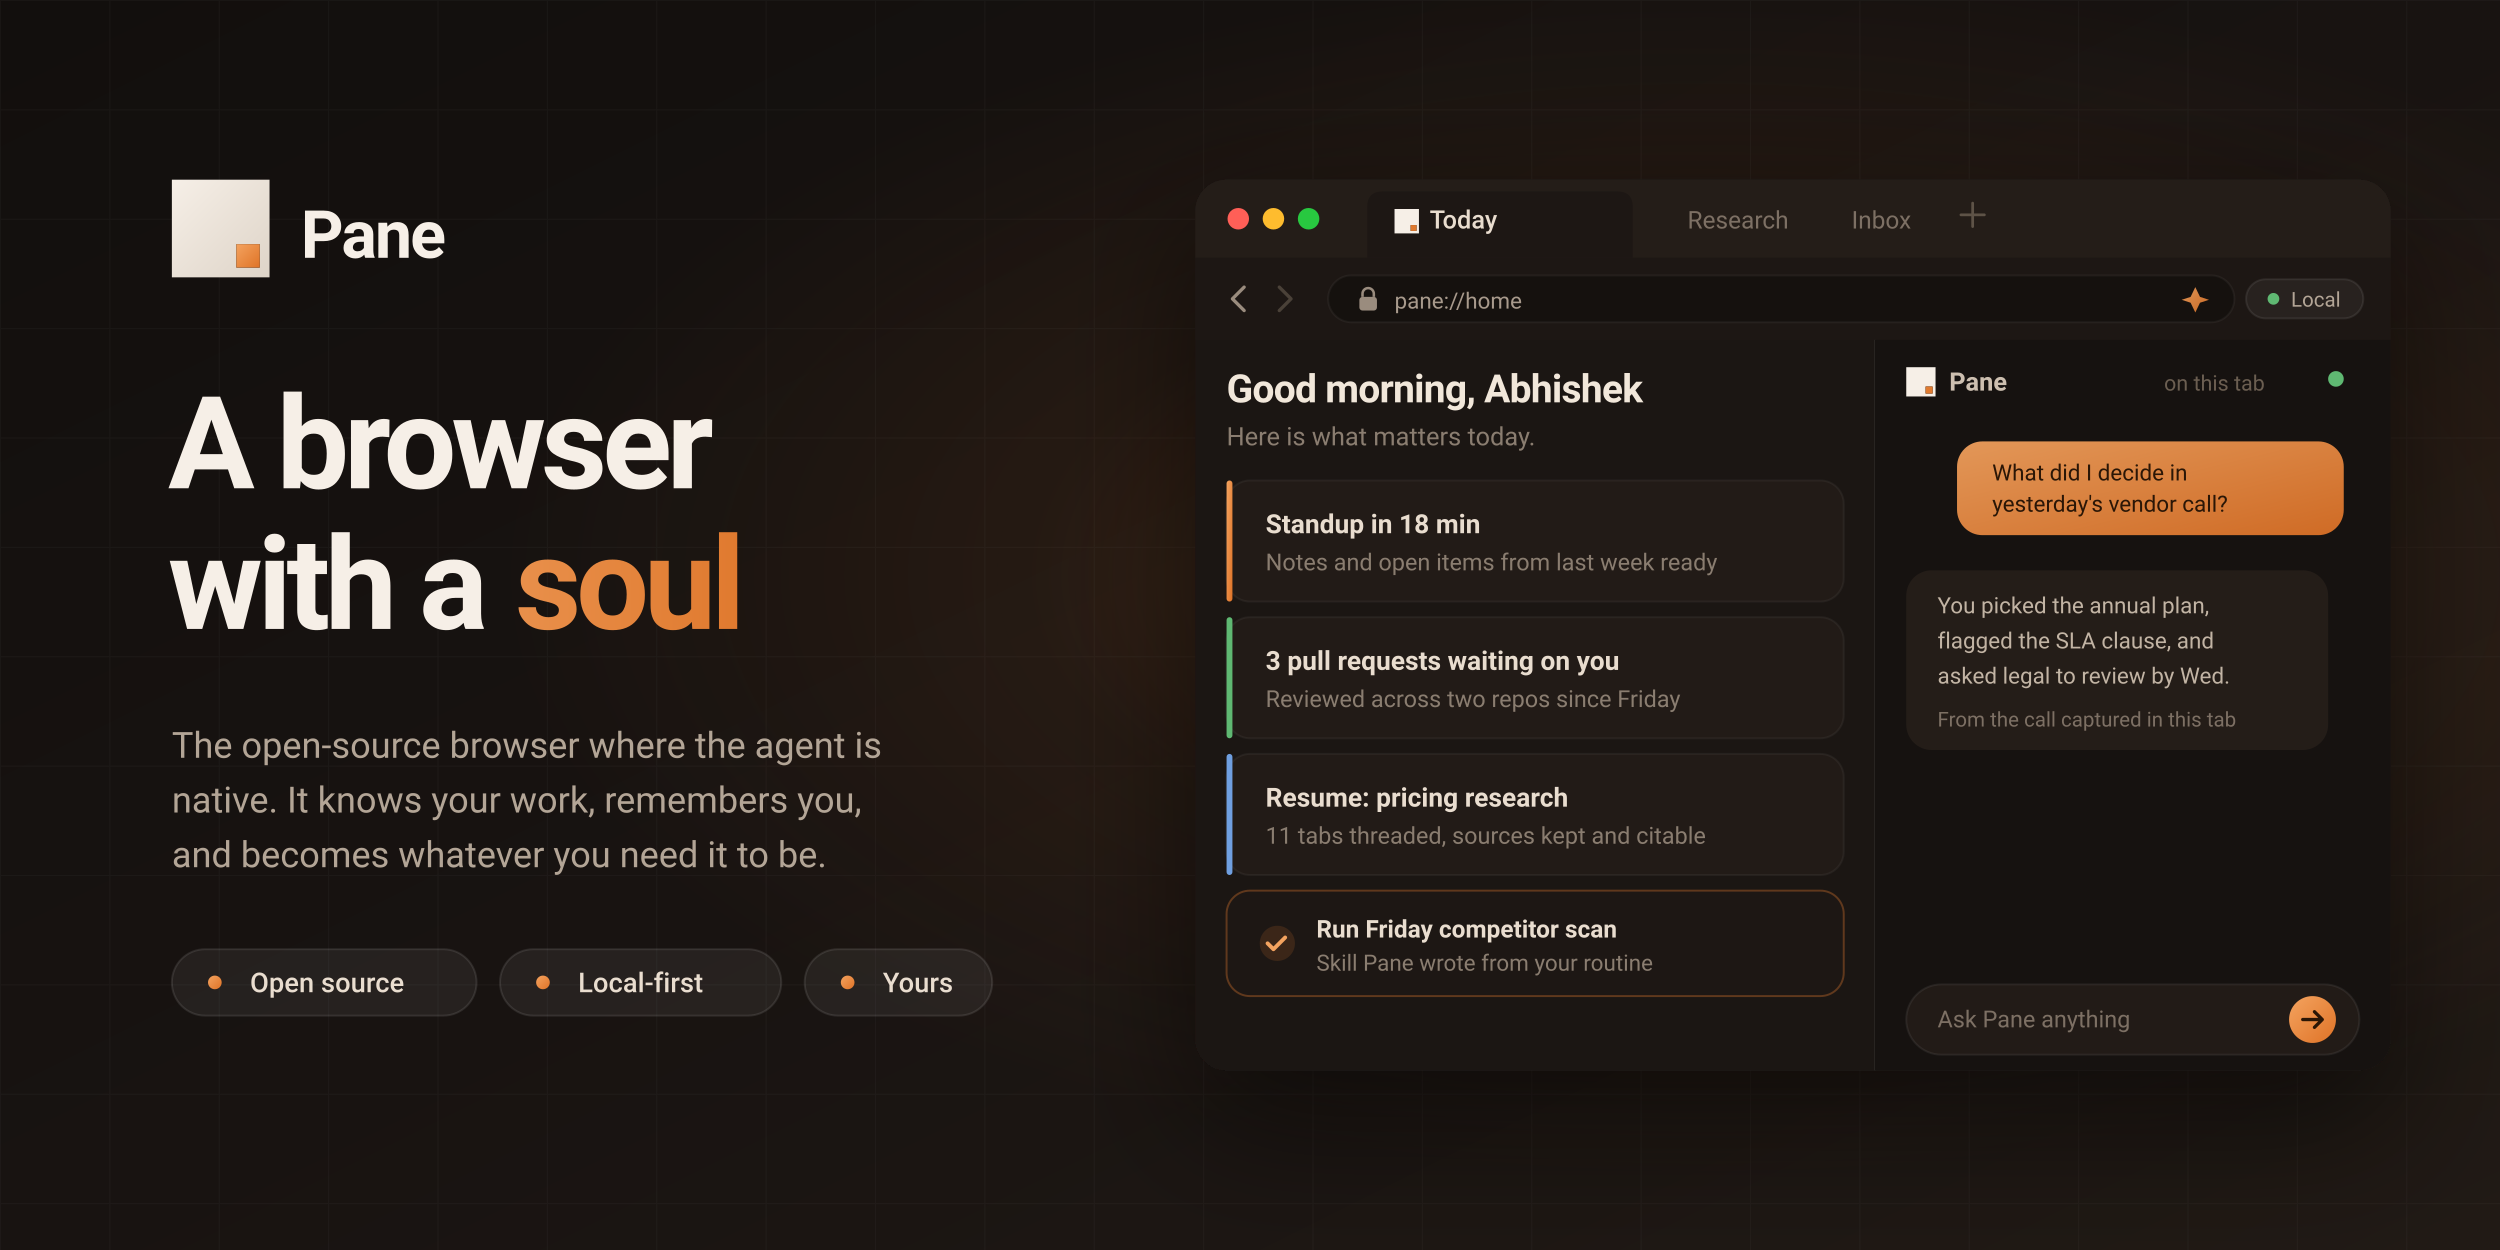
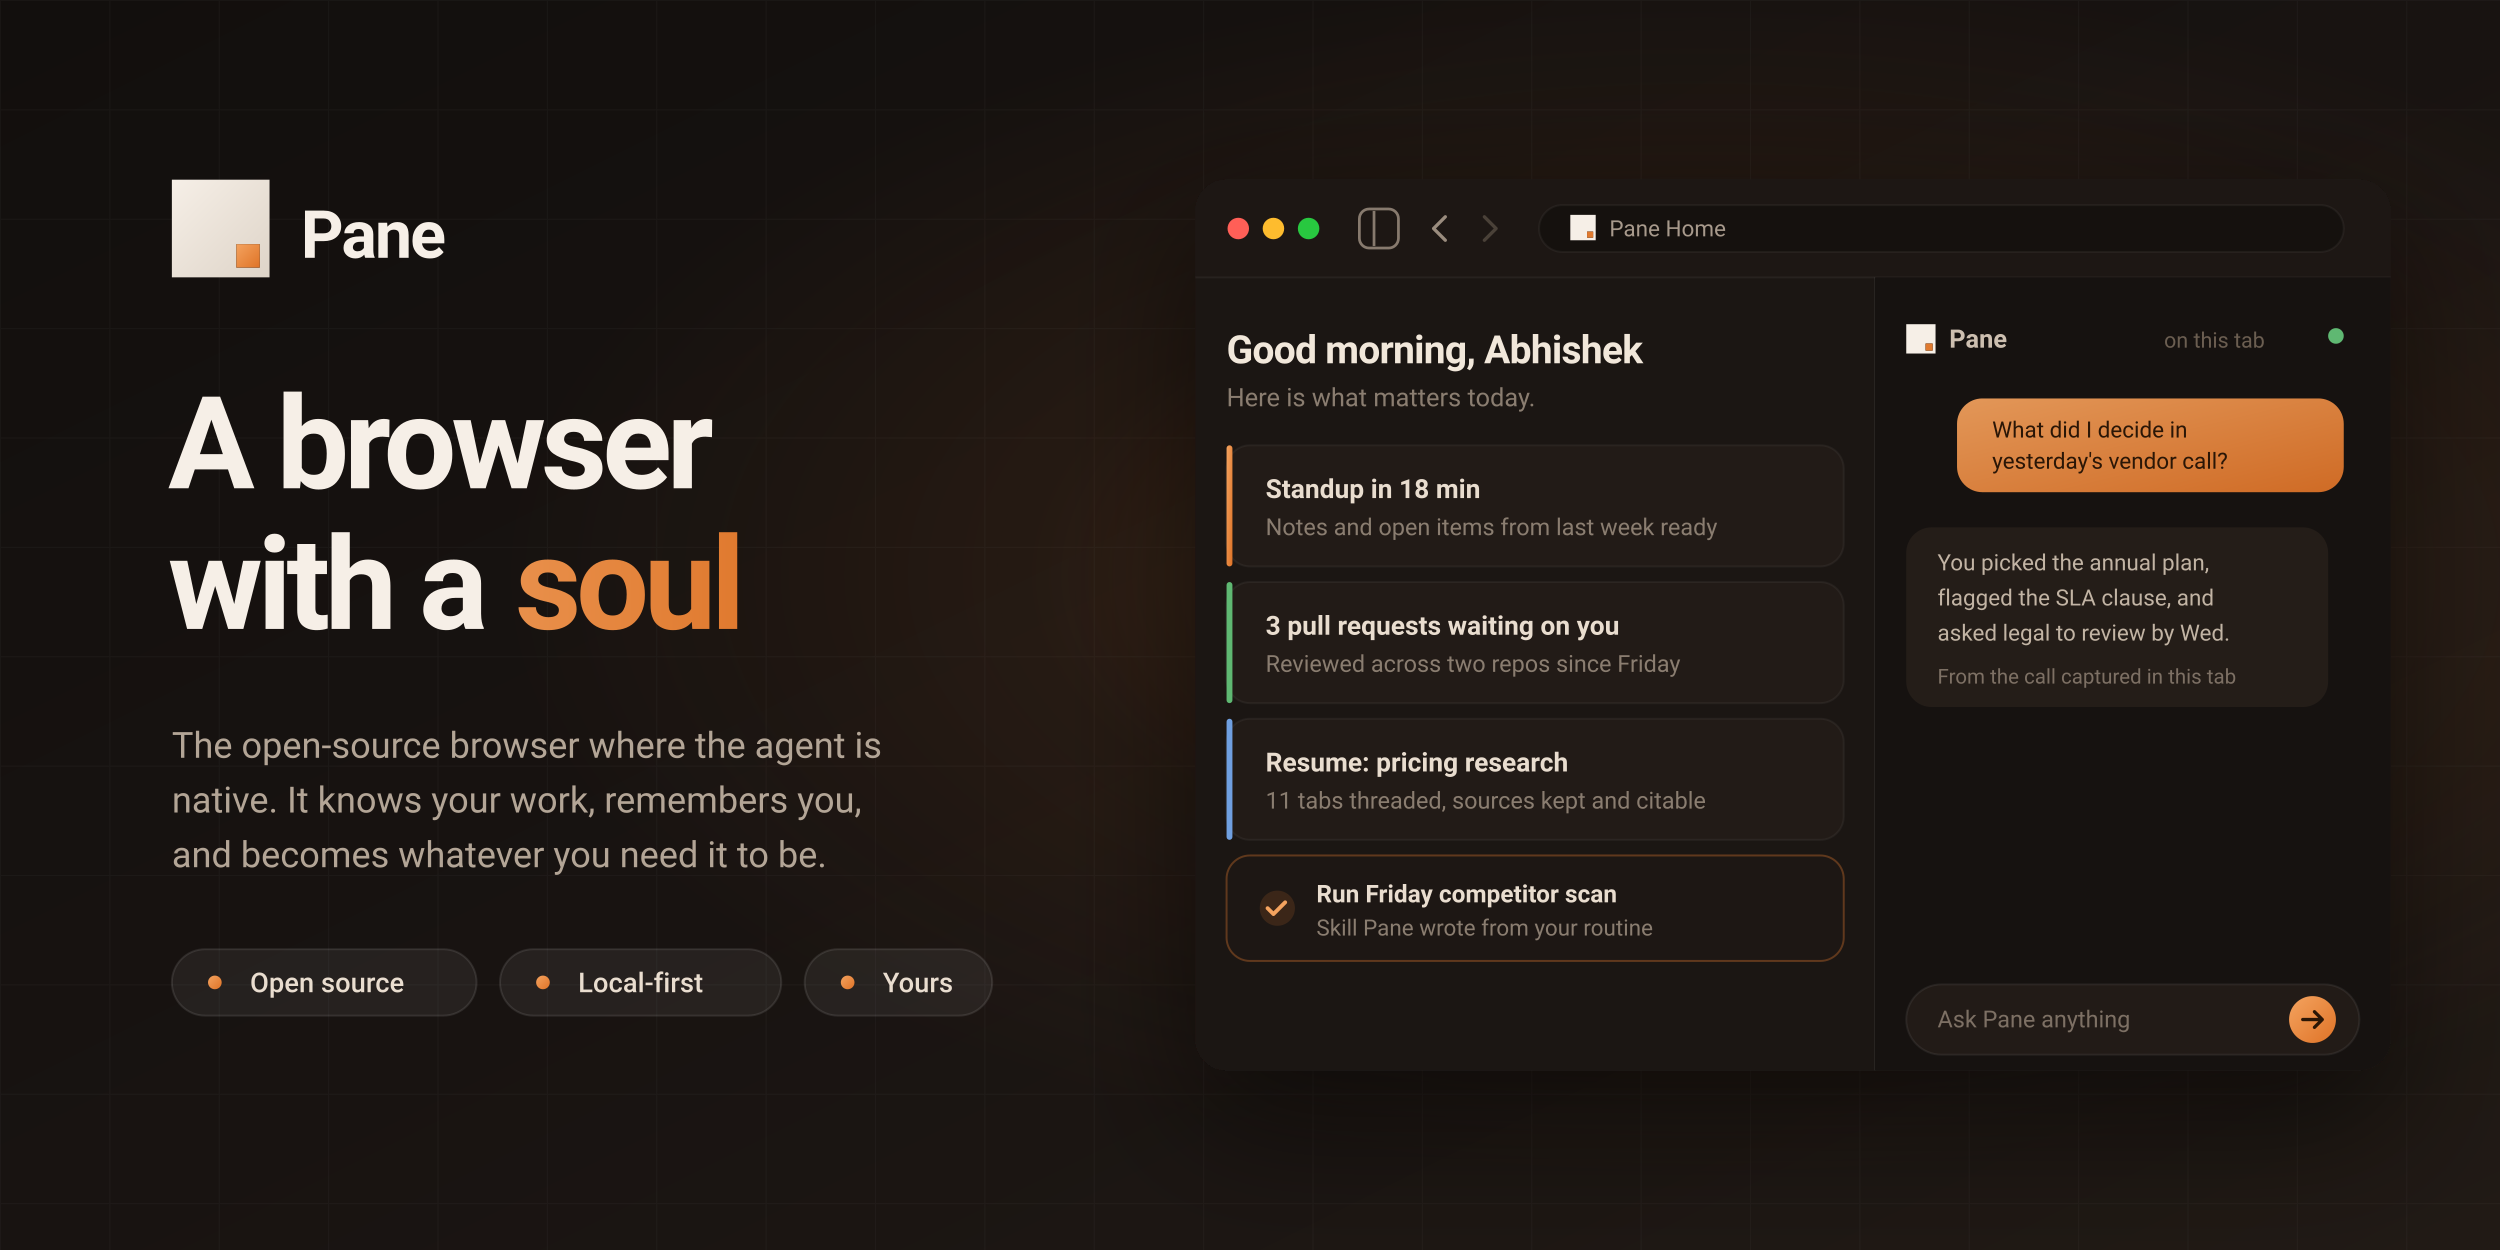
<svg xmlns="http://www.w3.org/2000/svg" viewBox="0 0 1280 640" role="img" aria-label="Pane - A browser with a soul">
  <defs>
    <linearGradient id="bg" x1="0%" y1="0%" x2="100%" y2="100%">
      <stop offset="0%" stop-color="#120f0d" />
      <stop offset="50%" stop-color="#181311" />
      <stop offset="100%" stop-color="#211a15" />
    </linearGradient>
    <radialGradient id="soulGlow" cx="68%" cy="46%" r="48%">
      <stop offset="0%" stop-color="#e07a2f" stop-opacity="0.30" />
      <stop offset="55%" stop-color="#e07a2f" stop-opacity="0.07" />
      <stop offset="100%" stop-color="#e07a2f" stop-opacity="0" />
    </radialGradient>
    <linearGradient id="markFill" x1="0%" y1="0%" x2="100%" y2="100%">
      <stop offset="0%" stop-color="#f6efe7" />
      <stop offset="100%" stop-color="#ded4c8" />
    </linearGradient>
    <linearGradient id="accent" x1="0%" y1="0%" x2="100%" y2="100%">
      <stop offset="0%" stop-color="#f4a35f" />
      <stop offset="100%" stop-color="#df7327" />
    </linearGradient>
    <linearGradient id="soulText" x1="0%" y1="0%" x2="100%" y2="0%">
      <stop offset="0%" stop-color="#f6b277" />
      <stop offset="100%" stop-color="#e07a2f" />
    </linearGradient>
    <filter id="winShadow" x="-30%" y="-30%" width="160%" height="160%">
      <feDropShadow dx="0" dy="26" stdDeviation="34" flood-color="#000" flood-opacity="0.55" />
    </filter>
    <pattern id="grid" width="56" height="56" patternUnits="userSpaceOnUse">
      <path d="M56 0H0V56" fill="none" stroke="#ffffff" stroke-opacity="0.03" stroke-width="1" />
    </pattern>
    <clipPath id="winClip">
      <rect x="612" y="92" width="612" height="456" rx="16" />
    </clipPath>
  </defs>
  <rect width="1280" height="640" fill="url(#bg)" />
  <rect width="1280" height="640" fill="url(#grid)" />
  <rect width="1280" height="640" fill="url(#soulGlow)" />
  <g font-family="ui-sans-serif, system-ui, -apple-system, BlinkMacSystemFont, 'Segoe UI', Roboto, sans-serif">
    <g transform="translate(88 92)">
      <g transform="scale(0.5)">
        <path fill="url(#markFill)" fill-rule="evenodd" clip-rule="evenodd" d="M0 0h100v100H0V0zm66 66h24v24H66V66z" />
        <rect x="66" y="66" width="24" height="24" fill="url(#accent)" />
      </g>
      <text x="66" y="40" fill="#f6efe7" font-size="34" font-weight="600" letter-spacing="-0.03em">Pane</text>
    </g>
    <text x="86" y="250" fill="#f6efe7" font-size="66" font-weight="600" letter-spacing="-0.04em">A browser</text>
    <text x="86" y="322" fill="#f6efe7" font-size="66" font-weight="600" letter-spacing="-0.04em">with a <tspan fill="url(#soulText)">soul</tspan>
    </text>
    <g fill="#b3a596" font-size="18.5" font-weight="400">
      <text x="88" y="388">The open-source browser where the agent is</text>
      <text x="88" y="416">native. It knows your work, remembers you,</text>
      <text x="88" y="444">and becomes whatever you need it to be.</text>
    </g>
    <g transform="translate(88 486)" font-size="14" font-weight="500" fill="#e9ddcf">
      <g>
        <rect x="0" y="0" width="156" height="34" rx="17" fill="#ffffff" fill-opacity="0.06" stroke="#ffffff" stroke-opacity="0.10" />
        <circle cx="22" cy="17" r="3.5" fill="url(#accent)" />
        <text x="40" y="22">Open source</text>
      </g>
      <g transform="translate(168 0)">
        <rect x="0" y="0" width="144" height="34" rx="17" fill="#ffffff" fill-opacity="0.06" stroke="#ffffff" stroke-opacity="0.10" />
        <circle cx="22" cy="17" r="3.5" fill="url(#accent)" />
        <text x="40" y="22">Local-first</text>
      </g>
      <g transform="translate(324 0)">
        <rect x="0" y="0" width="96" height="34" rx="17" fill="#ffffff" fill-opacity="0.06" stroke="#ffffff" stroke-opacity="0.10" />
        <circle cx="22" cy="17" r="3.5" fill="url(#accent)" />
        <text x="40" y="22">Yours</text>
      </g>
    </g>
  </g>
  <g filter="url(#winShadow)">
    <rect x="612" y="92" width="612" height="456" rx="16" fill="#1b1613" />
  </g>
  <g clip-path="url(#winClip)" font-family="ui-sans-serif, system-ui, -apple-system, BlinkMacSystemFont, 'Segoe UI', Roboto, sans-serif">
    <rect x="612" y="92" width="612" height="456" fill="#1b1613" />
-     <rect x="612" y="92" width="612" height="40" fill="#241d18" />
-     <circle cx="634" cy="112" r="5.5" fill="#ff5f57" />
-     <circle cx="652" cy="112" r="5.5" fill="#febc2e" />
-     <circle cx="670" cy="112" r="5.5" fill="#28c840" />
-     <path d="M700 132 L700 106 Q700 98 708 98 L828 98 Q836 98 836 106 L836 132 Z" fill="#1d1714" />
-     <g transform="translate(714 107) scale(0.125)">
+     <rect x="612" y="92" width="612" height="50" fill="#1d1714" />
+     <line x1="612" y1="142" x2="1224" y2="142" stroke="#ffffff" stroke-opacity="0.05" />
+     <circle cx="634" cy="117" r="5.5" fill="#ff5f57" />
+     <circle cx="652" cy="117" r="5.5" fill="#febc2e" />
+     <circle cx="670" cy="117" r="5.5" fill="#28c840" />
+     <g transform="translate(696 107)">
+       <rect x="0" y="0" width="20" height="20" rx="5" fill="none" stroke="#9a8c7e" stroke-opacity="0.85" stroke-width="1.4" />
+       <line x1="7.5" y1="1" x2="7.5" y2="19" stroke="#9a8c7e" stroke-opacity="0.85" stroke-width="1.4" />
+     </g>
+     <path d="M740 111l-6 6 6 6" fill="none" stroke="#9a8c7e" stroke-width="1.7" stroke-linecap="round" stroke-linejoin="round" />
+     <path d="M760 111l6 6-6 6" fill="none" stroke="#4a4138" stroke-width="1.7" stroke-linecap="round" stroke-linejoin="round" />
+     <rect x="788" y="105" width="412" height="24" rx="12" fill="#15110e" stroke="#ffffff" stroke-opacity="0.05" />
+     <g transform="translate(804 110) scale(0.13)">
      <path fill="#f6efe7" fill-rule="evenodd" clip-rule="evenodd" d="M0 0h100v100H0V0zm66 66h24v24H66V66z" />
      <rect x="66" y="66" width="24" height="24" fill="#e07a2f" />
    </g>
-     <text x="732" y="117" fill="#e9ddcf" font-size="13" font-weight="500">Today</text>
-     <text x="864" y="117" fill="#7d7064" font-size="12.5">Research</text>
-     <text x="948" y="117" fill="#7d7064" font-size="12.5">Inbox</text>
-     <path d="M1004 110h12M1010 104v12" stroke="#5e5347" stroke-width="1.4" stroke-linecap="round" />
-     <rect x="612" y="132" width="612" height="42" fill="#1d1714" />
-     <path d="M637 147l-6 6 6 6" fill="none" stroke="#9a8c7e" stroke-width="1.7" stroke-linecap="round" stroke-linejoin="round" />
-     <path d="M655 147l6 6-6 6" fill="none" stroke="#4a4138" stroke-width="1.7" stroke-linecap="round" stroke-linejoin="round" />
-     <rect x="680" y="141" width="464" height="24" rx="12" fill="#15110e" stroke="#ffffff" stroke-opacity="0.05" />
-     <g transform="translate(696 148)">
-       <rect x="0" y="4" width="9" height="7" rx="1.6" fill="#9a8c7e" />
-       <path d="M1.6 4 V2.4 A2.9 2.9 0 0 1 7.4 2.4 V4" fill="none" stroke="#9a8c7e" stroke-width="1.3" />
-     </g>
-     <text x="714" y="158" fill="#a89a8c" font-size="11.5">pane://home</text>
-     <path d="M1124 147 L1126.4 152 L1131 153.5 L1126.4 155 L1124 160 L1121.6 155 L1117 153.5 L1121.6 152 Z" fill="url(#accent)" opacity="0.9" />
-     <rect x="1150" y="143" width="60" height="20" rx="10" fill="#ffffff" fill-opacity="0.05" stroke="#ffffff" stroke-opacity="0.08" />
-     <circle cx="1164" cy="153" r="3" fill="#5fb872" />
-     <text x="1173" y="157" fill="#b3a596" font-size="10.5">Local</text>
-     <line x1="960" y1="174" x2="960" y2="548" stroke="#ffffff" stroke-opacity="0.06" stroke-width="1" />
+     <text x="824" y="121" fill="#a89a8c" font-size="11.5">Pane Home</text>
+     <line x1="960" y1="142" x2="960" y2="548" stroke="#ffffff" stroke-opacity="0.06" stroke-width="1" />
    <g>
-       <text x="628" y="206" fill="#f1e7da" font-size="20" font-weight="600" letter-spacing="-0.02em">Good morning, Abhishek</text>
-       <text x="628" y="228" fill="#8a7d70" font-size="13">Here is what matters today.</text>
-       <g transform="translate(628 246)">
+       <text x="628" y="186" fill="#f1e7da" font-size="20" font-weight="600" letter-spacing="-0.02em">Good morning, Abhishek</text>
+       <text x="628" y="208" fill="#8a7d70" font-size="13">Here is what matters today.</text>
+       <g transform="translate(628 228)">
        <rect width="316" height="62" rx="12" fill="#221b17" stroke="#ffffff" stroke-opacity="0.05" />
        <rect x="0" y="0" width="3" height="62" rx="1.5" fill="url(#accent)" />
        <text x="20" y="27" fill="#e9ddcf" font-size="13.5" font-weight="600">Standup in 18 min</text>
        <text x="20" y="46" fill="#8a7d70" font-size="12">Notes and open items from last week ready</text>
      </g>
-       <g transform="translate(628 316)">
+       <g transform="translate(628 298)">
        <rect width="316" height="62" rx="12" fill="#221b17" stroke="#ffffff" stroke-opacity="0.05" />
        <rect x="0" y="0" width="3" height="62" rx="1.5" fill="#5fb872" />
        <text x="20" y="27" fill="#e9ddcf" font-size="13.5" font-weight="600">3 pull requests waiting on you</text>
        <text x="20" y="46" fill="#8a7d70" font-size="12">Reviewed across two repos since Friday</text>
      </g>
-       <g transform="translate(628 386)">
+       <g transform="translate(628 368)">
        <rect width="316" height="62" rx="12" fill="#221b17" stroke="#ffffff" stroke-opacity="0.05" />
        <rect x="0" y="0" width="3" height="62" rx="1.5" fill="#6f9fe0" />
        <text x="20" y="27" fill="#e9ddcf" font-size="13.5" font-weight="600">Resume: pricing research</text>
        <text x="20" y="46" fill="#8a7d70" font-size="12">11 tabs threaded, sources kept and citable</text>
      </g>
-       <g transform="translate(628 456)">
+       <g transform="translate(628 438)">
        <rect width="316" height="54" rx="12" fill="#1d1714" stroke="#e07a2f" stroke-opacity="0.35" />
        <circle cx="26" cy="27" r="9" fill="#e07a2f" fill-opacity="0.16" />
        <path d="M21 27l3 3 6-6" fill="none" stroke="#f4a35f" stroke-width="2" stroke-linecap="round" stroke-linejoin="round" />
        <text x="46" y="24" fill="#e9ddcf" font-size="12.5" font-weight="600">Run Friday competitor scan</text>
        <text x="46" y="41" fill="#8a7d70" font-size="11.5">Skill Pane wrote from your routine</text>
      </g>
    </g>
    <g>
-       <rect x="960" y="174" width="264" height="374" fill="#161210" />
-       <g transform="translate(976 188) scale(0.15)">
+       <rect x="960" y="142" width="264" height="406" fill="#161210" />
+       <g transform="translate(976 166) scale(0.15)">
        <path fill="#f6efe7" fill-rule="evenodd" clip-rule="evenodd" d="M0 0h100v100H0V0zm66 66h24v24H66V66z" />
        <rect x="66" y="66" width="24" height="24" fill="#e07a2f" />
      </g>
-       <text x="998" y="200" fill="#cdbfb0" font-size="13" font-weight="600">Pane</text>
-       <circle cx="1196" cy="194" r="4" fill="#5fb872" />
-       <text x="1108" y="200" fill="#6b5e51" font-size="11">on this tab</text>
-       <g transform="translate(1002 226)">
+       <text x="998" y="178" fill="#cdbfb0" font-size="13" font-weight="600">Pane</text>
+       <circle cx="1196" cy="172" r="4" fill="#5fb872" />
+       <text x="1108" y="178" fill="#6b5e51" font-size="11">on this tab</text>
+       <g transform="translate(1002 204)">
        <rect x="0" y="0" width="198" height="48" rx="13" fill="url(#accent)" fill-opacity="0.92" />
        <text x="18" y="20" fill="#2a1606" font-size="11.5">What did I decide in</text>
        <text x="18" y="36" fill="#2a1606" font-size="11.5">yesterday's vendor call?</text>
      </g>
-       <g transform="translate(976 292)">
+       <g transform="translate(976 270)">
        <rect x="0" y="0" width="216" height="92" rx="13" fill="#241d18" />
        <text x="16" y="22" fill="#c2b4a4" font-size="11.5">You picked the annual plan,</text>
        <text x="16" y="40" fill="#c2b4a4" font-size="11.5">flagged the SLA clause, and</text>
        <text x="16" y="58" fill="#c2b4a4" font-size="11.5">asked legal to review by Wed.</text>
        <text x="16" y="80" fill="#7d7064" font-size="10.5">From the call captured in this tab</text>
      </g>
      <rect x="976" y="504" width="232" height="36" rx="18" fill="#221b17" stroke="#ffffff" stroke-opacity="0.07" />
      <text x="992" y="526" fill="#7d7064" font-size="12">Ask Pane anything</text>
      <circle cx="1184" cy="522" r="12" fill="url(#accent)" />
      <path d="M1179 522h10M1185 518l4 4-4 4" fill="none" stroke="#2a1606" stroke-width="1.7" stroke-linecap="round" stroke-linejoin="round" />
    </g>
  </g>
</svg>
